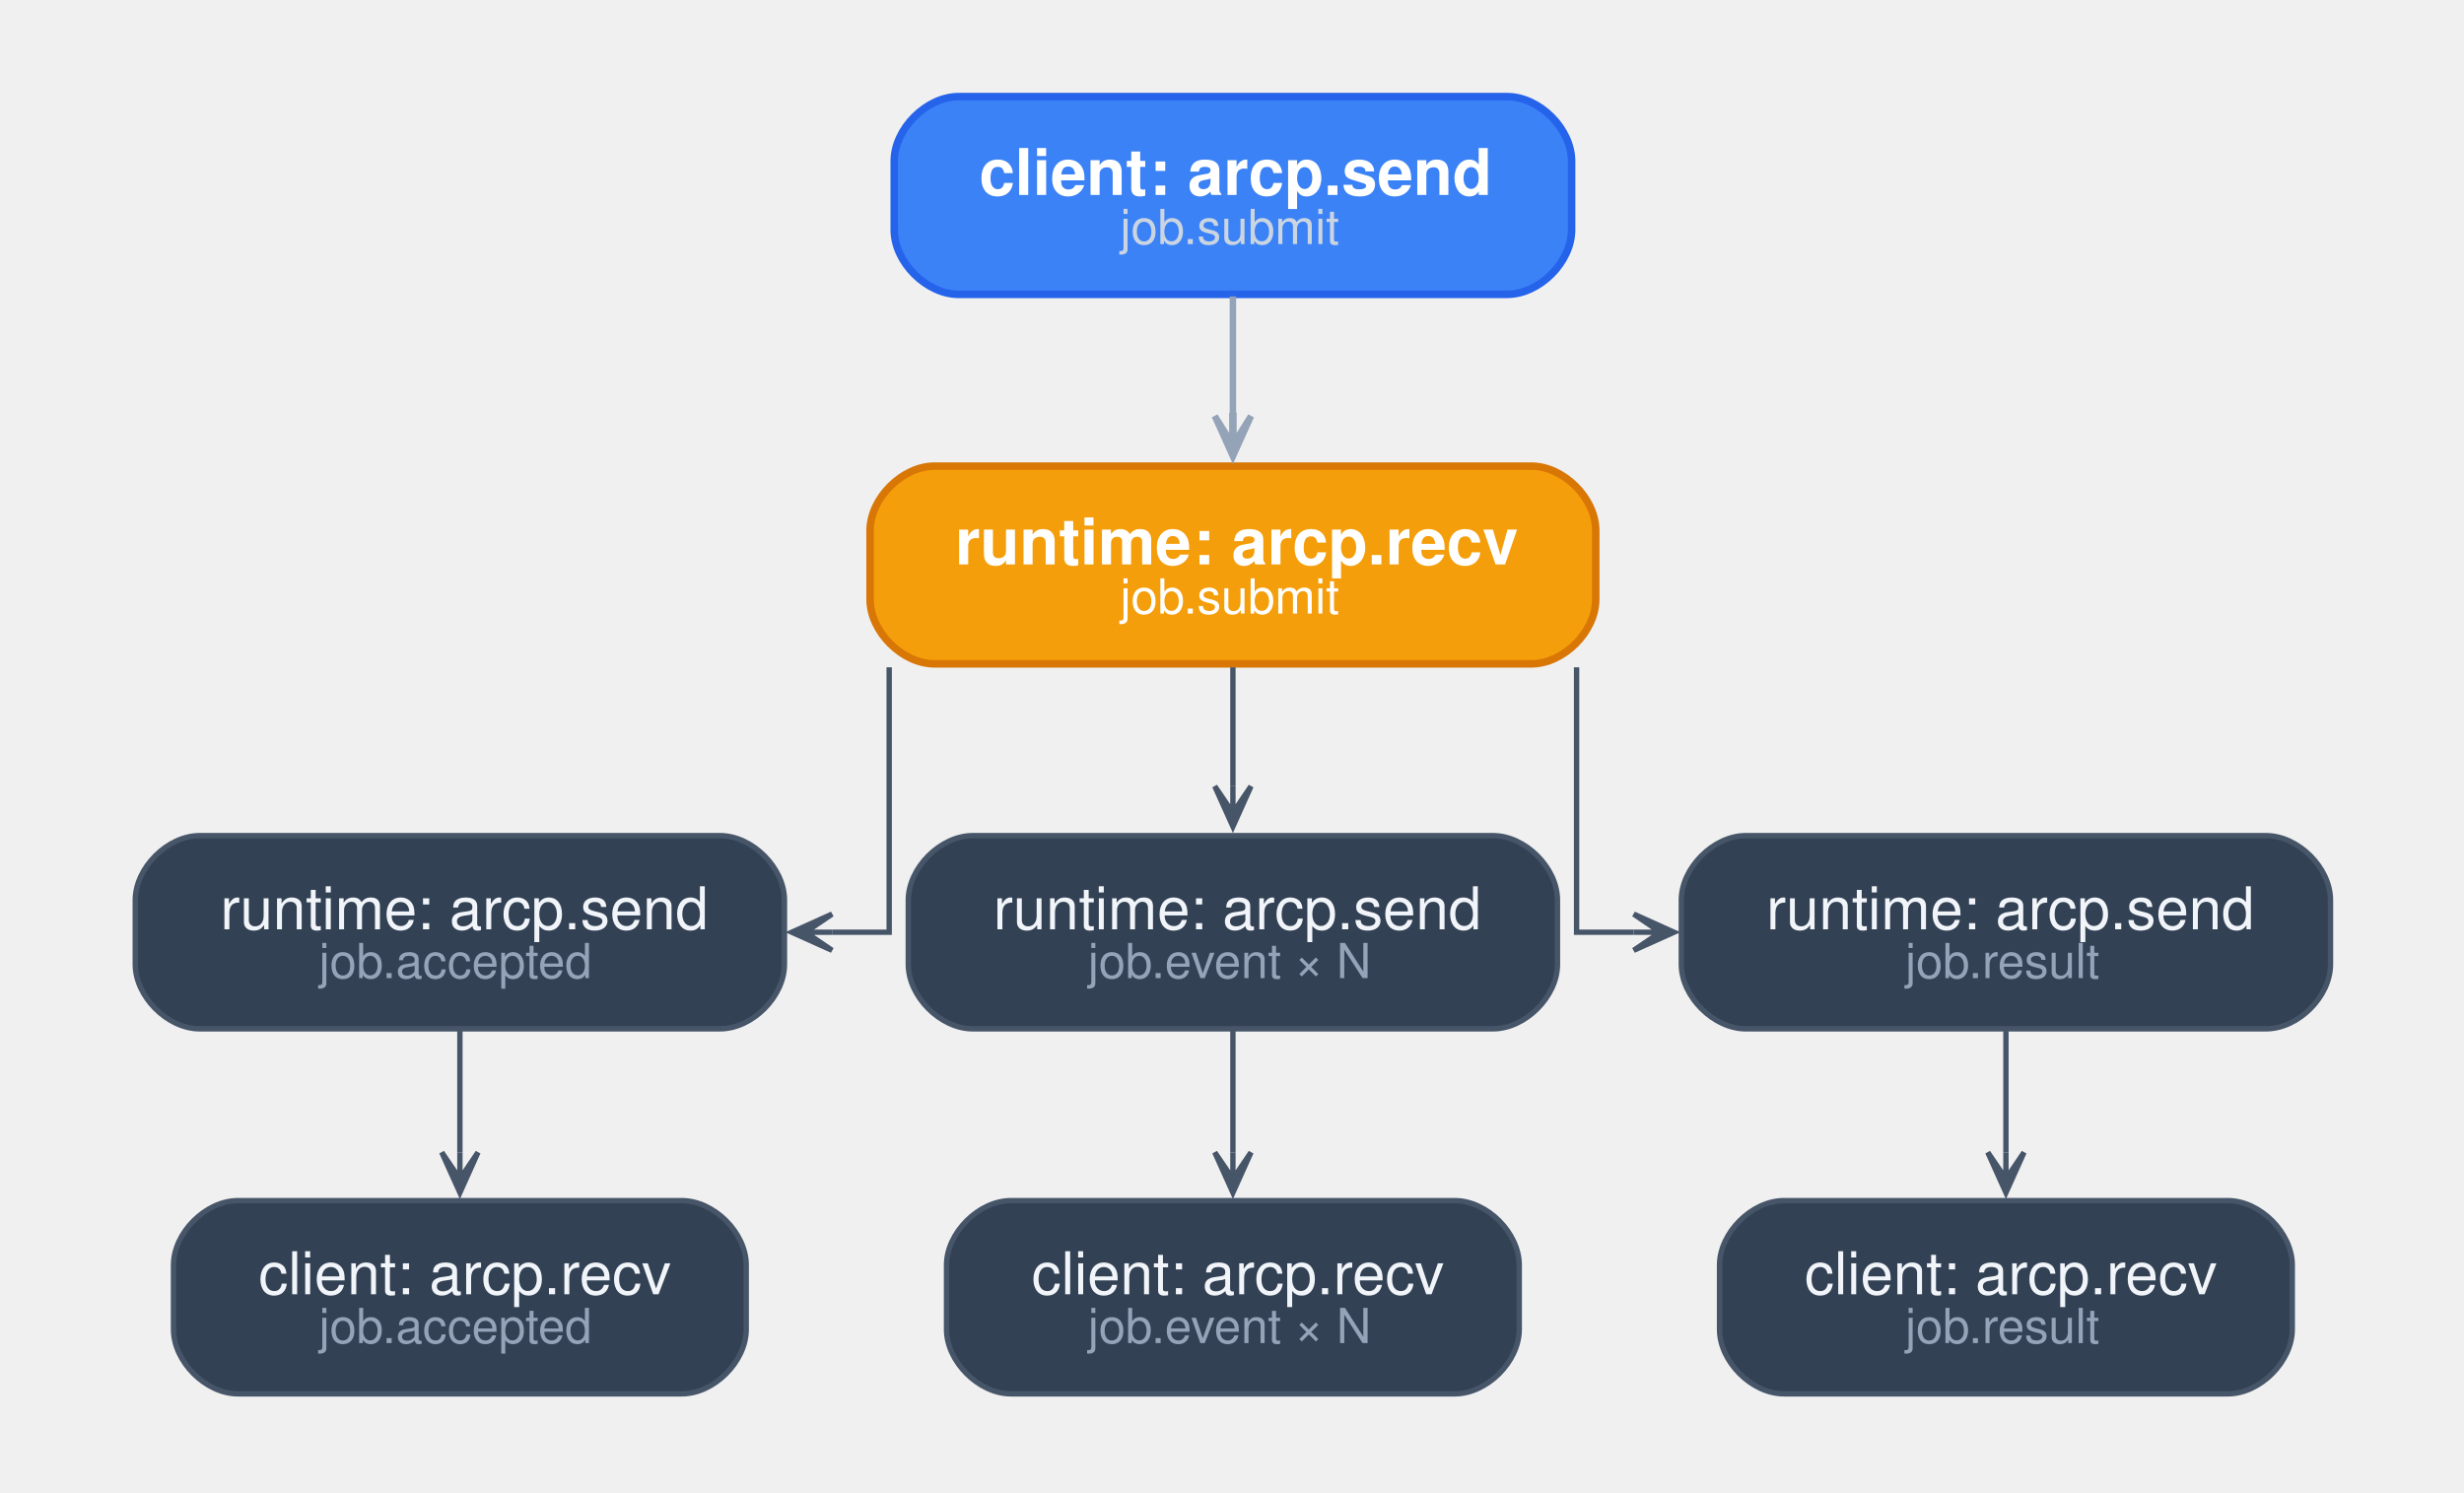
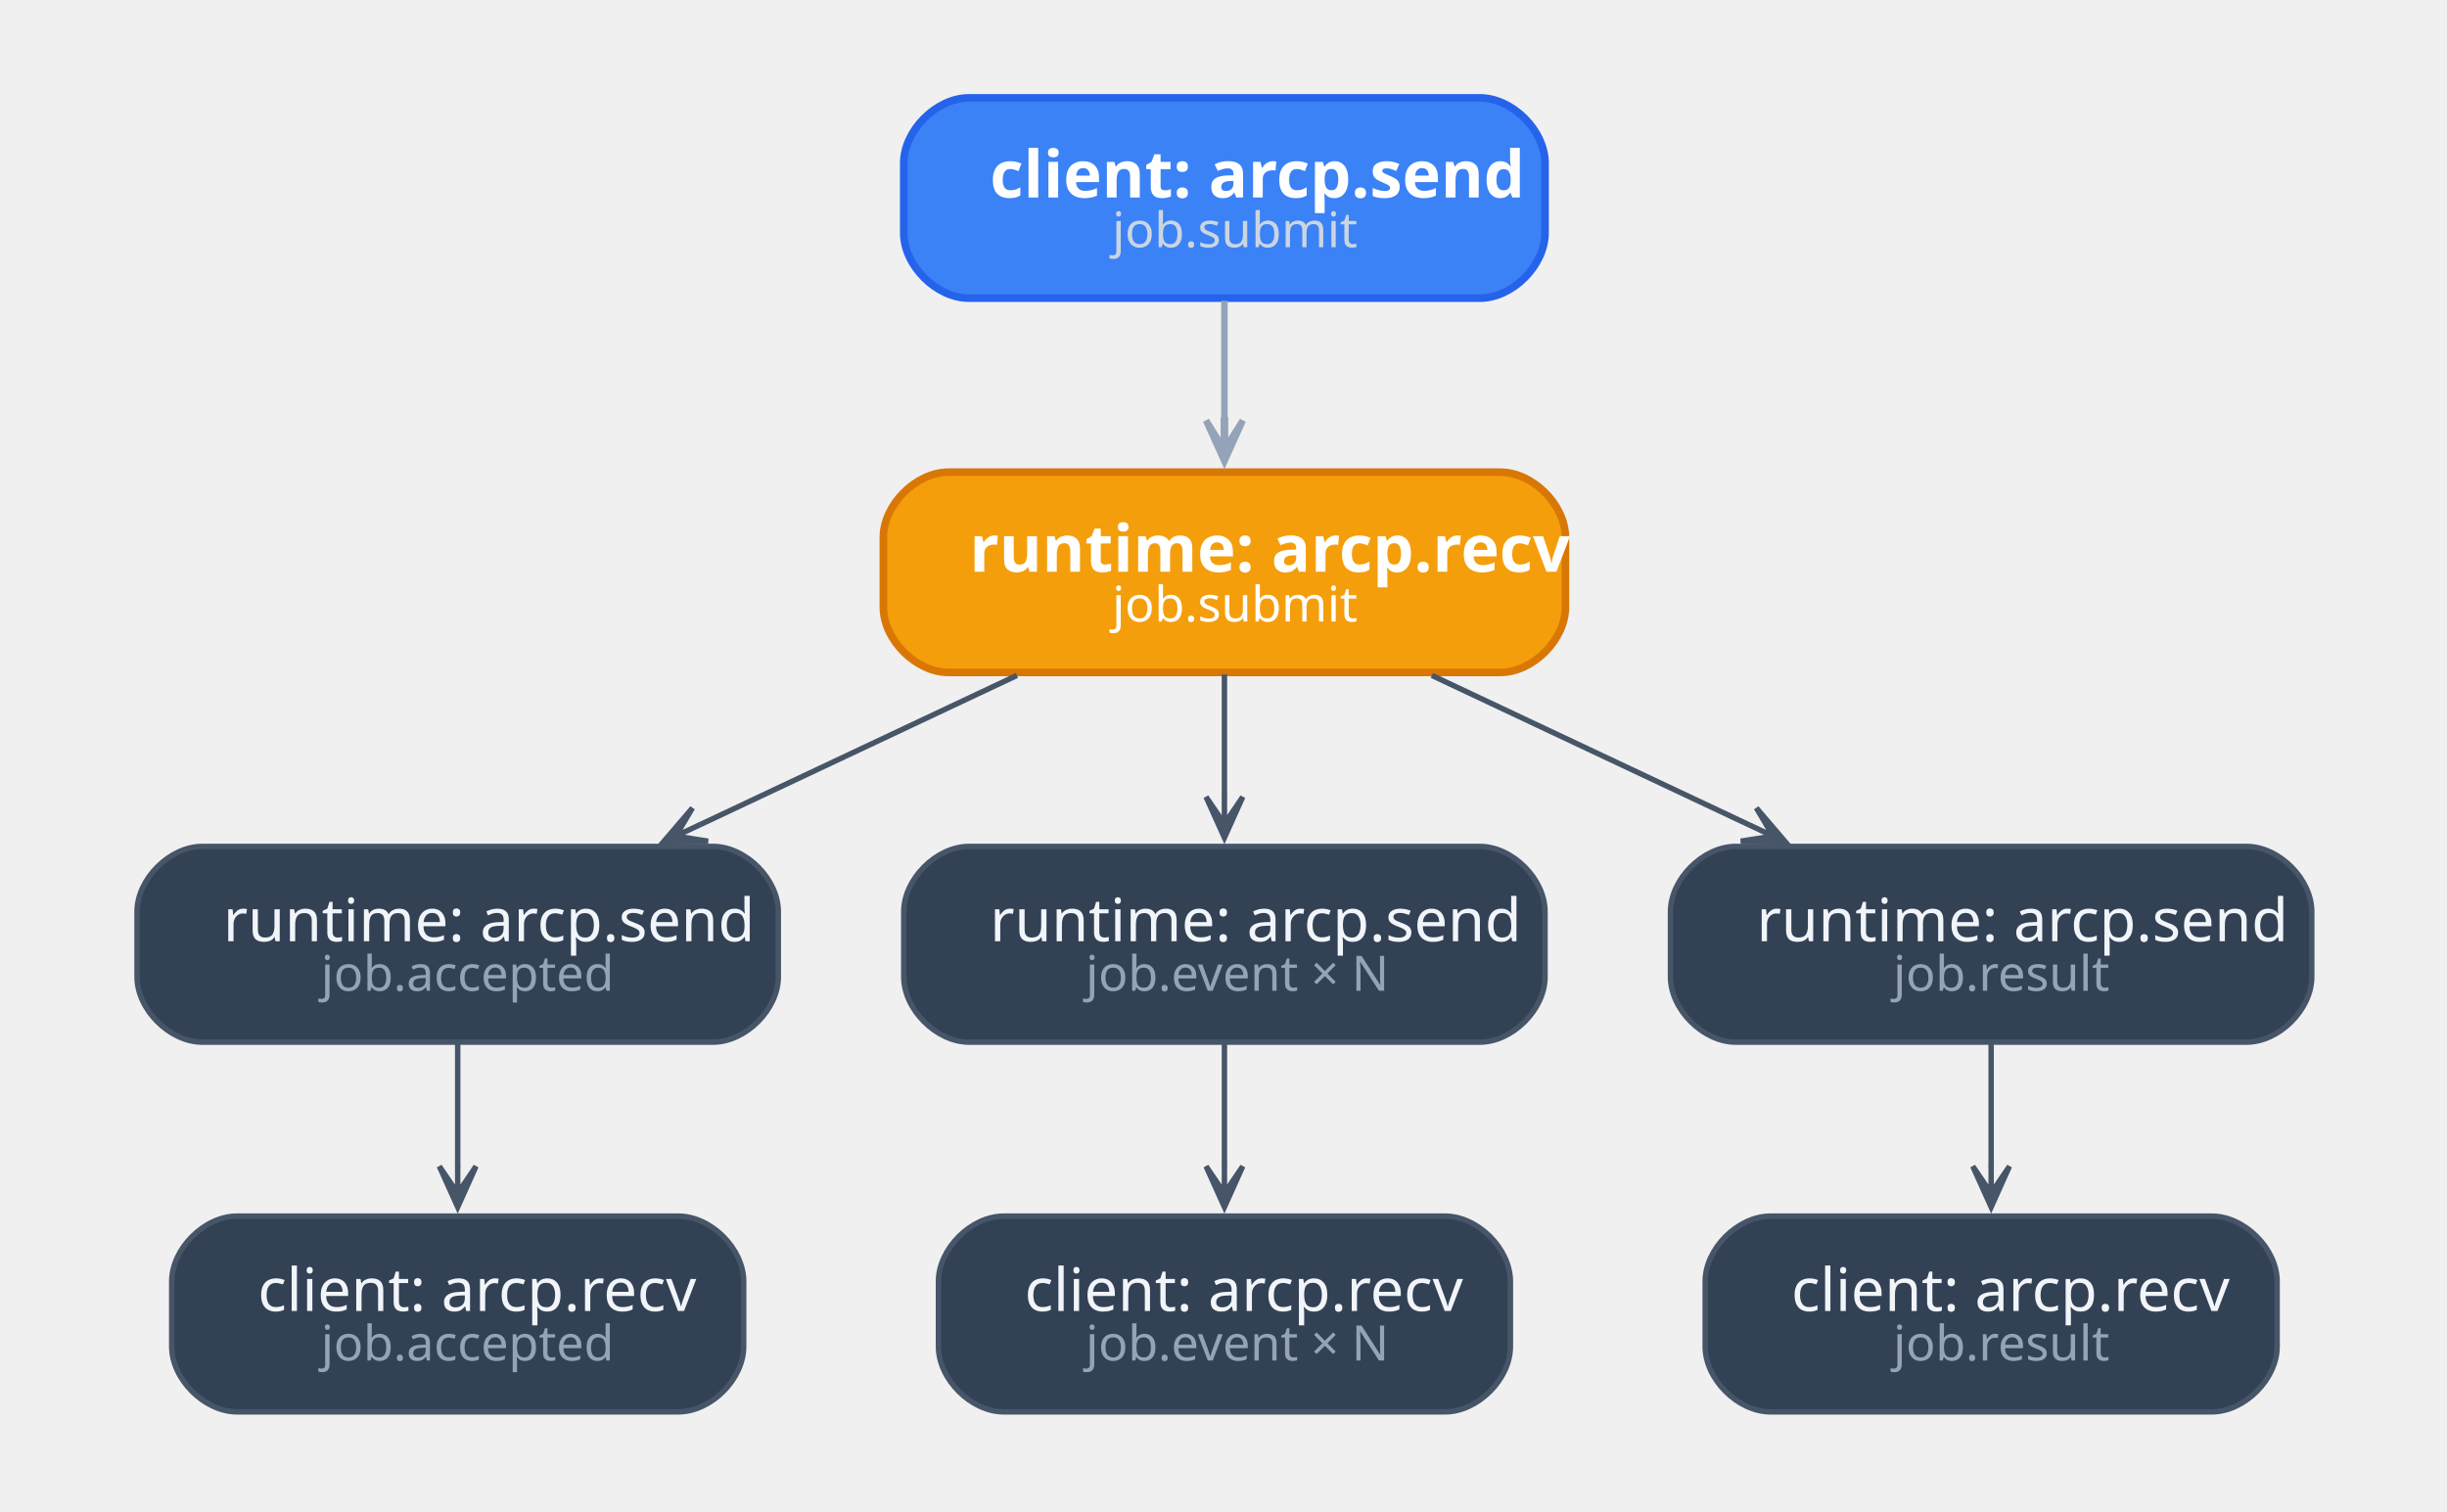
- <svg xmlns="http://www.w3.org/2000/svg" width="459pt" height="278pt" viewBox="0.00 0.00 459.00 278.00">
+ <svg xmlns="http://www.w3.org/2000/svg" width="450pt" height="278pt" viewBox="0.00 0.00 450.00 278.00">
  <g id="graph0" class="graph" transform="scale(1 1) rotate(0) translate(25.2 259.68)">
    <g id="node1" class="node">
-       <path fill="#3b82f6" stroke="#2563eb" stroke-width="1.4" d="M255.56,-241.68C255.56,-241.68 153.38,-241.68 153.38,-241.68 147.38,-241.68 141.38,-235.68 141.38,-229.68 141.38,-229.68 141.38,-216.84 141.38,-216.84 141.38,-210.84 147.38,-204.84 153.38,-204.84 153.38,-204.84 255.56,-204.84 255.56,-204.84 261.56,-204.84 267.56,-210.84 267.56,-216.84 267.56,-216.84 267.56,-229.68 267.56,-229.68 267.56,-235.68 261.56,-241.68 255.56,-241.68" />
-       <text xml:space="preserve" text-anchor="start" x="157.22" y="-223.36" font-family="Helvetica,sans-Serif" font-weight="bold" font-size="12.00" fill="white">client: arcp.send</text>
-       <text xml:space="preserve" text-anchor="start" x="183.47" y="-214.21" font-family="Helvetica,sans-Serif" font-size="9.00" fill="#cbd5e1">job.submit</text>
+       <path fill="#3b82f6" stroke="#2563eb" stroke-width="1.4" d="M246.93,-241.68C246.93,-241.68 153,-241.68 153,-241.68 147,-241.68 141,-235.68 141,-229.68 141,-229.68 141,-216.84 141,-216.84 141,-210.84 147,-204.84 153,-204.84 153,-204.84 246.93,-204.84 246.93,-204.84 252.93,-204.84 258.93,-210.84 258.93,-216.84 258.93,-216.84 258.93,-229.68 258.93,-229.68 258.93,-235.68 252.93,-241.68 246.93,-241.68" />
+       <text xml:space="preserve" text-anchor="start" x="156.84" y="-223.36" font-family="TT Commons Pro Trial" font-weight="bold" font-size="12.00" fill="white">client: arcp.send</text>
+       <text xml:space="preserve" text-anchor="start" x="179.34" y="-214.21" font-family="TT Commons Pro Trial" font-size="9.00" fill="#cbd5e1">job.submit</text>
    </g>
    <g id="node2" class="node">
-       <path fill="#f59e0b" stroke="#d97706" stroke-width="1.4" d="M260.06,-172.84C260.06,-172.84 148.88,-172.84 148.88,-172.84 142.88,-172.84 136.88,-166.84 136.88,-160.84 136.88,-160.84 136.88,-148 136.88,-148 136.88,-142 142.88,-136 148.88,-136 148.88,-136 260.06,-136 260.06,-136 266.06,-136 272.06,-142 272.06,-148 272.06,-148 272.06,-160.84 272.06,-160.84 272.06,-166.84 266.06,-172.84 260.06,-172.84" />
-       <text xml:space="preserve" text-anchor="start" x="152.72" y="-154.52" font-family="Helvetica,sans-Serif" font-weight="bold" font-size="12.00" fill="white">runtime: arcp.recv</text>
-       <text xml:space="preserve" text-anchor="start" x="183.47" y="-145.37" font-family="Helvetica,sans-Serif" font-size="9.00" fill="white">job.submit</text>
+       <path fill="#f59e0b" stroke="#d97706" stroke-width="1.4" d="M250.68,-172.84C250.68,-172.84 149.25,-172.84 149.25,-172.84 143.25,-172.84 137.25,-166.84 137.25,-160.84 137.25,-160.84 137.25,-148 137.25,-148 137.25,-142 143.25,-136 149.25,-136 149.25,-136 250.68,-136 250.68,-136 256.68,-136 262.68,-142 262.68,-148 262.68,-148 262.68,-160.84 262.68,-160.84 262.68,-166.84 256.68,-172.84 250.68,-172.84" />
+       <text xml:space="preserve" text-anchor="start" x="153.09" y="-154.52" font-family="TT Commons Pro Trial" font-weight="bold" font-size="12.00" fill="white">runtime: arcp.recv</text>
+       <text xml:space="preserve" text-anchor="start" x="179.34" y="-145.37" font-family="TT Commons Pro Trial" font-size="9.00" fill="white">job.submit</text>
    </g>
    <g id="edge1" class="edge">
-       <path fill="none" stroke="#94a3b8" stroke-width="1.2" d="M204.47,-204.45C204.47,-204.45 204.47,-182.17 204.47,-182.17" />
-       <polygon fill="#94a3b8" stroke="#94a3b8" stroke-width="1.2" points="204.47,-174.67 207.84,-182.17 204.57,-176.96 204.57,-182.17 204.47,-182.17 204.37,-182.17 204.37,-176.96 201.09,-182.17 204.47,-174.67" />
+       <path fill="none" stroke="#94a3b8" stroke-width="1.2" d="M199.97,-204.35C199.97,-197.46 199.97,-189.43 199.97,-181.9" />
+       <polygon fill="#94a3b8" stroke="#94a3b8" stroke-width="1.2" points="199.97,-174.84 203.34,-182.34 200.07,-177.13 200.07,-182.34 199.97,-182.34 199.87,-182.34 199.87,-177.13 196.59,-182.34 199.97,-174.84" />
    </g>
    <g id="node3" class="node">
-       <path fill="#334155" stroke="#475569" d="M108.93,-104C108.93,-104 12,-104 12,-104 6,-104 0,-98 0,-92 0,-92 0,-80 0,-80 0,-74 6,-68 12,-68 12,-68 108.93,-68 108.93,-68 114.93,-68 120.93,-74 120.93,-80 120.93,-80 120.93,-92 120.93,-92 120.93,-98 114.93,-104 108.93,-104" />
-       <text xml:space="preserve" text-anchor="start" x="15.84" y="-86.55" font-family="Helvetica,sans-Serif" font-size="11.00" fill="#f1f5f9">runtime: arcp.send</text>
-       <text xml:space="preserve" text-anchor="start" x="34.22" y="-77.45" font-family="Helvetica,sans-Serif" font-size="9.00" fill="#94a3b8">job.accepted</text>
+       <path fill="#334155" stroke="#475569" d="M105.93,-104C105.93,-104 12,-104 12,-104 6,-104 0,-98 0,-92 0,-92 0,-80 0,-80 0,-74 6,-68 12,-68 12,-68 105.93,-68 105.93,-68 111.93,-68 117.93,-74 117.93,-80 117.93,-80 117.93,-92 117.93,-92 117.93,-98 111.93,-104 105.93,-104" />
+       <text xml:space="preserve" text-anchor="start" x="15.84" y="-86.55" font-family="TT Commons Pro Trial" font-size="11.00" fill="#f1f5f9">runtime: arcp.send</text>
+       <text xml:space="preserve" text-anchor="start" x="33.84" y="-77.45" font-family="TT Commons Pro Trial" font-size="9.00" fill="#94a3b8">job.accepted</text>
    </g>
    <g id="edge2" class="edge">
-       <path fill="none" stroke="#475569" d="M140.44,-135.36C140.44,-115.12 140.44,-86 140.44,-86 140.44,-86 129.8,-86 129.8,-86" />
-       <polygon fill="#475569" stroke="#475569" points="122.3,-86 129.8,-82.63 124.83,-86 129.8,-86 129.8,-86 129.8,-86 124.83,-86 129.8,-89.38 122.3,-86" />
+       <path fill="none" stroke="#475569" d="M161.81,-135.45C143.82,-126.97 122.26,-116.81 103.53,-107.99" />
+       <polygon fill="#475569" stroke="#475569" points="96.79,-104.82 105.02,-104.96 99.08,-105.9 103.58,-108.02 103.58,-108.02 103.58,-108.02 99.08,-105.9 102.14,-111.07 96.79,-104.82" />
    </g>
    <g id="node5" class="node">
-       <path fill="#334155" stroke="#475569" d="M252.93,-104C252.93,-104 156,-104 156,-104 150,-104 144,-98 144,-92 144,-92 144,-80 144,-80 144,-74 150,-68 156,-68 156,-68 252.93,-68 252.93,-68 258.93,-68 264.93,-74 264.93,-80 264.93,-80 264.93,-92 264.93,-92 264.93,-98 258.93,-104 252.93,-104" />
-       <text xml:space="preserve" text-anchor="start" x="159.84" y="-86.55" font-family="Helvetica,sans-Serif" font-size="11.00" fill="#f1f5f9">runtime: arcp.send</text>
-       <text xml:space="preserve" text-anchor="start" x="177.47" y="-77.45" font-family="Helvetica,sans-Serif" font-size="9.00" fill="#94a3b8">job.event × N</text>
+       <path fill="#334155" stroke="#475569" d="M246.93,-104C246.93,-104 153,-104 153,-104 147,-104 141,-98 141,-92 141,-92 141,-80 141,-80 141,-74 147,-68 153,-68 153,-68 246.93,-68 246.93,-68 252.93,-68 258.93,-74 258.93,-80 258.93,-80 258.93,-92 258.93,-92 258.93,-98 252.93,-104 246.93,-104" />
+       <text xml:space="preserve" text-anchor="start" x="156.84" y="-86.55" font-family="TT Commons Pro Trial" font-size="11.00" fill="#f1f5f9">runtime: arcp.send</text>
+       <text xml:space="preserve" text-anchor="start" x="174.47" y="-77.45" font-family="TT Commons Pro Trial" font-size="9.00" fill="#94a3b8">job.event × N</text>
    </g>
    <g id="edge4" class="edge">
-       <path fill="none" stroke="#475569" d="M204.47,-135.36C204.47,-135.36 204.47,-113.2 204.47,-113.2" />
-       <polygon fill="#475569" stroke="#475569" points="204.47,-105.7 207.84,-113.2 204.47,-108.23 204.47,-113.2 204.47,-113.2 204.47,-113.2 204.47,-108.23 201.09,-113.2 204.47,-105.7" />
+       <path fill="none" stroke="#475569" d="M199.97,-135.62C199.97,-128.66 199.97,-120.54 199.97,-112.95" />
+       <polygon fill="#475569" stroke="#475569" points="199.97,-105.61 203.34,-113.11 199.97,-108.14 199.97,-113.11 199.97,-113.11 199.97,-113.11 199.97,-108.14 196.59,-113.11 199.97,-105.61" />
    </g>
    <g id="node7" class="node">
-       <path fill="#334155" stroke="#475569" d="M396.93,-104C396.93,-104 300,-104 300,-104 294,-104 288,-98 288,-92 288,-92 288,-80 288,-80 288,-74 294,-68 300,-68 300,-68 396.93,-68 396.93,-68 402.93,-68 408.93,-74 408.93,-80 408.93,-80 408.93,-92 408.93,-92 408.93,-98 402.93,-104 396.93,-104" />
-       <text xml:space="preserve" text-anchor="start" x="303.84" y="-86.55" font-family="Helvetica,sans-Serif" font-size="11.00" fill="#f1f5f9">runtime: arcp.send</text>
-       <text xml:space="preserve" text-anchor="start" x="329.72" y="-77.45" font-family="Helvetica,sans-Serif" font-size="9.00" fill="#94a3b8">job.result</text>
+       <path fill="#334155" stroke="#475569" d="M387.93,-104C387.93,-104 294,-104 294,-104 288,-104 282,-98 282,-92 282,-92 282,-80 282,-80 282,-74 288,-68 294,-68 294,-68 387.93,-68 387.93,-68 393.93,-68 399.93,-74 399.93,-80 399.93,-80 399.93,-92 399.93,-92 399.93,-98 393.93,-104 387.93,-104" />
+       <text xml:space="preserve" text-anchor="start" x="297.84" y="-86.55" font-family="TT Commons Pro Trial" font-size="11.00" fill="#f1f5f9">runtime: arcp.send</text>
+       <text xml:space="preserve" text-anchor="start" x="322.97" y="-77.45" font-family="TT Commons Pro Trial" font-size="9.00" fill="#94a3b8">job.result</text>
    </g>
    <g id="edge6" class="edge">
-       <path fill="none" stroke="#475569" d="M268.49,-135.36C268.49,-115.12 268.49,-86 268.49,-86 268.49,-86 279.13,-86 279.13,-86" />
-       <polygon fill="#475569" stroke="#475569" points="286.63,-86 279.13,-89.38 284.1,-86 279.13,-86 279.13,-86 279.13,-86 284.1,-86 279.13,-82.63 286.63,-86" />
+       <path fill="none" stroke="#475569" d="M238.12,-135.45C256.11,-126.97 277.67,-116.81 296.4,-107.99" />
+       <polygon fill="#475569" stroke="#475569" points="303.14,-104.82 297.79,-111.07 300.85,-105.9 296.35,-108.02 296.35,-108.02 296.35,-108.02 300.85,-105.9 294.91,-104.96 303.14,-104.82" />
    </g>
    <g id="node4" class="node">
-       <path fill="#334155" stroke="#475569" d="M101.81,-36C101.81,-36 19.12,-36 19.12,-36 13.12,-36 7.12,-30 7.12,-24 7.12,-24 7.12,-12 7.12,-12 7.12,-6 13.12,0 19.12,0 19.12,0 101.81,0 101.81,0 107.81,0 113.81,-6 113.81,-12 113.81,-12 113.81,-24 113.81,-24 113.81,-30 107.81,-36 101.81,-36" />
-       <text xml:space="preserve" text-anchor="start" x="22.97" y="-18.55" font-family="Helvetica,sans-Serif" font-size="11.00" fill="#f1f5f9">client: arcp.recv</text>
-       <text xml:space="preserve" text-anchor="start" x="34.22" y="-9.45" font-family="Helvetica,sans-Serif" font-size="9.00" fill="#94a3b8">job.accepted</text>
+       <path fill="#334155" stroke="#475569" d="M99.56,-36C99.56,-36 18.37,-36 18.37,-36 12.37,-36 6.38,-30 6.38,-24 6.38,-24 6.38,-12 6.38,-12 6.38,-6 12.38,0 18.38,0 18.38,0 99.56,0 99.56,0 105.56,0 111.56,-6 111.56,-12 111.56,-12 111.56,-24 111.56,-24 111.56,-30 105.56,-36 99.56,-36" />
+       <text xml:space="preserve" text-anchor="start" x="22.22" y="-18.55" font-family="TT Commons Pro Trial" font-size="11.00" fill="#f1f5f9">client: arcp.recv</text>
+       <text xml:space="preserve" text-anchor="start" x="33.84" y="-9.45" font-family="TT Commons Pro Trial" font-size="9.00" fill="#94a3b8">job.accepted</text>
    </g>
    <g id="edge3" class="edge">
-       <path fill="none" stroke="#475569" d="M60.47,-67.78C60.47,-67.78 60.47,-44.99 60.47,-44.99" />
-       <polygon fill="#475569" stroke="#475569" points="60.47,-37.49 63.84,-44.99 60.47,-40.02 60.47,-44.99 60.47,-44.99 60.47,-44.99 60.47,-40.02 57.09,-44.99 60.47,-37.49" />
+       <path fill="none" stroke="#475569" d="M58.97,-67.66C58.97,-60.74 58.97,-52.63 58.97,-45.03" />
+       <polygon fill="#475569" stroke="#475569" points="58.97,-37.67 62.34,-45.17 58.97,-40.2 58.97,-45.17 58.97,-45.17 58.97,-45.17 58.97,-40.2 55.59,-45.17 58.97,-37.67" />
    </g>
    <g id="node6" class="node">
-       <path fill="#334155" stroke="#475569" d="M245.81,-36C245.81,-36 163.12,-36 163.12,-36 157.12,-36 151.12,-30 151.12,-24 151.12,-24 151.12,-12 151.12,-12 151.12,-6 157.12,0 163.12,0 163.12,0 245.81,0 245.81,0 251.81,0 257.81,-6 257.81,-12 257.81,-12 257.81,-24 257.81,-24 257.81,-30 251.81,-36 245.81,-36" />
-       <text xml:space="preserve" text-anchor="start" x="166.97" y="-18.55" font-family="Helvetica,sans-Serif" font-size="11.00" fill="#f1f5f9">client: arcp.recv</text>
-       <text xml:space="preserve" text-anchor="start" x="177.47" y="-9.45" font-family="Helvetica,sans-Serif" font-size="9.00" fill="#94a3b8">job.event × N</text>
+       <path fill="#334155" stroke="#475569" d="M240.56,-36C240.56,-36 159.38,-36 159.38,-36 153.38,-36 147.38,-30 147.38,-24 147.38,-24 147.38,-12 147.38,-12 147.38,-6 153.38,0 159.38,0 159.38,0 240.56,0 240.56,0 246.56,0 252.56,-6 252.56,-12 252.56,-12 252.56,-24 252.56,-24 252.56,-30 246.56,-36 240.56,-36" />
+       <text xml:space="preserve" text-anchor="start" x="163.22" y="-18.55" font-family="TT Commons Pro Trial" font-size="11.00" fill="#f1f5f9">client: arcp.recv</text>
+       <text xml:space="preserve" text-anchor="start" x="174.47" y="-9.45" font-family="TT Commons Pro Trial" font-size="9.00" fill="#94a3b8">job.event × N</text>
    </g>
    <g id="edge5" class="edge">
-       <path fill="none" stroke="#475569" d="M204.47,-67.78C204.47,-67.78 204.47,-44.99 204.47,-44.99" />
-       <polygon fill="#475569" stroke="#475569" points="204.47,-37.49 207.84,-44.99 204.47,-40.02 204.47,-44.99 204.47,-44.99 204.47,-44.99 204.47,-40.02 201.09,-44.99 204.47,-37.49" />
+       <path fill="none" stroke="#475569" d="M199.97,-67.66C199.97,-60.74 199.97,-52.63 199.97,-45.03" />
+       <polygon fill="#475569" stroke="#475569" points="199.97,-37.67 203.34,-45.17 199.97,-40.2 199.97,-45.17 199.97,-45.17 199.97,-45.17 199.97,-40.2 196.59,-45.17 199.97,-37.67" />
    </g>
    <g id="node8" class="node">
-       <path fill="#334155" stroke="#475569" d="M389.81,-36C389.81,-36 307.12,-36 307.12,-36 301.12,-36 295.12,-30 295.12,-24 295.12,-24 295.12,-12 295.12,-12 295.12,-6 301.12,0 307.12,0 307.12,0 389.81,0 389.81,0 395.81,0 401.81,-6 401.81,-12 401.81,-12 401.81,-24 401.81,-24 401.81,-30 395.81,-36 389.81,-36" />
-       <text xml:space="preserve" text-anchor="start" x="310.97" y="-18.55" font-family="Helvetica,sans-Serif" font-size="11.00" fill="#f1f5f9">client: arcp.recv</text>
-       <text xml:space="preserve" text-anchor="start" x="329.72" y="-9.45" font-family="Helvetica,sans-Serif" font-size="9.00" fill="#94a3b8">job.result</text>
+       <path fill="#334155" stroke="#475569" d="M381.56,-36C381.56,-36 300.38,-36 300.38,-36 294.38,-36 288.38,-30 288.38,-24 288.38,-24 288.38,-12 288.38,-12 288.38,-6 294.38,0 300.38,0 300.38,0 381.56,0 381.56,0 387.56,0 393.56,-6 393.56,-12 393.56,-12 393.56,-24 393.56,-24 393.56,-30 387.56,-36 381.56,-36" />
+       <text xml:space="preserve" text-anchor="start" x="304.22" y="-18.55" font-family="TT Commons Pro Trial" font-size="11.00" fill="#f1f5f9">client: arcp.recv</text>
+       <text xml:space="preserve" text-anchor="start" x="322.97" y="-9.45" font-family="TT Commons Pro Trial" font-size="9.00" fill="#94a3b8">job.result</text>
    </g>
    <g id="edge7" class="edge">
-       <path fill="none" stroke="#475569" d="M348.47,-67.78C348.47,-67.78 348.47,-44.99 348.47,-44.99" />
-       <polygon fill="#475569" stroke="#475569" points="348.47,-37.49 351.84,-44.99 348.47,-40.02 348.47,-44.99 348.47,-44.99 348.47,-44.99 348.47,-40.02 345.09,-44.99 348.47,-37.49" />
+       <path fill="none" stroke="#475569" d="M340.97,-67.66C340.97,-60.74 340.97,-52.63 340.97,-45.03" />
+       <polygon fill="#475569" stroke="#475569" points="340.97,-37.67 344.34,-45.17 340.97,-40.2 340.97,-45.17 340.97,-45.17 340.97,-45.17 340.97,-40.2 337.59,-45.17 340.97,-37.67" />
    </g>
  </g>
</svg>
